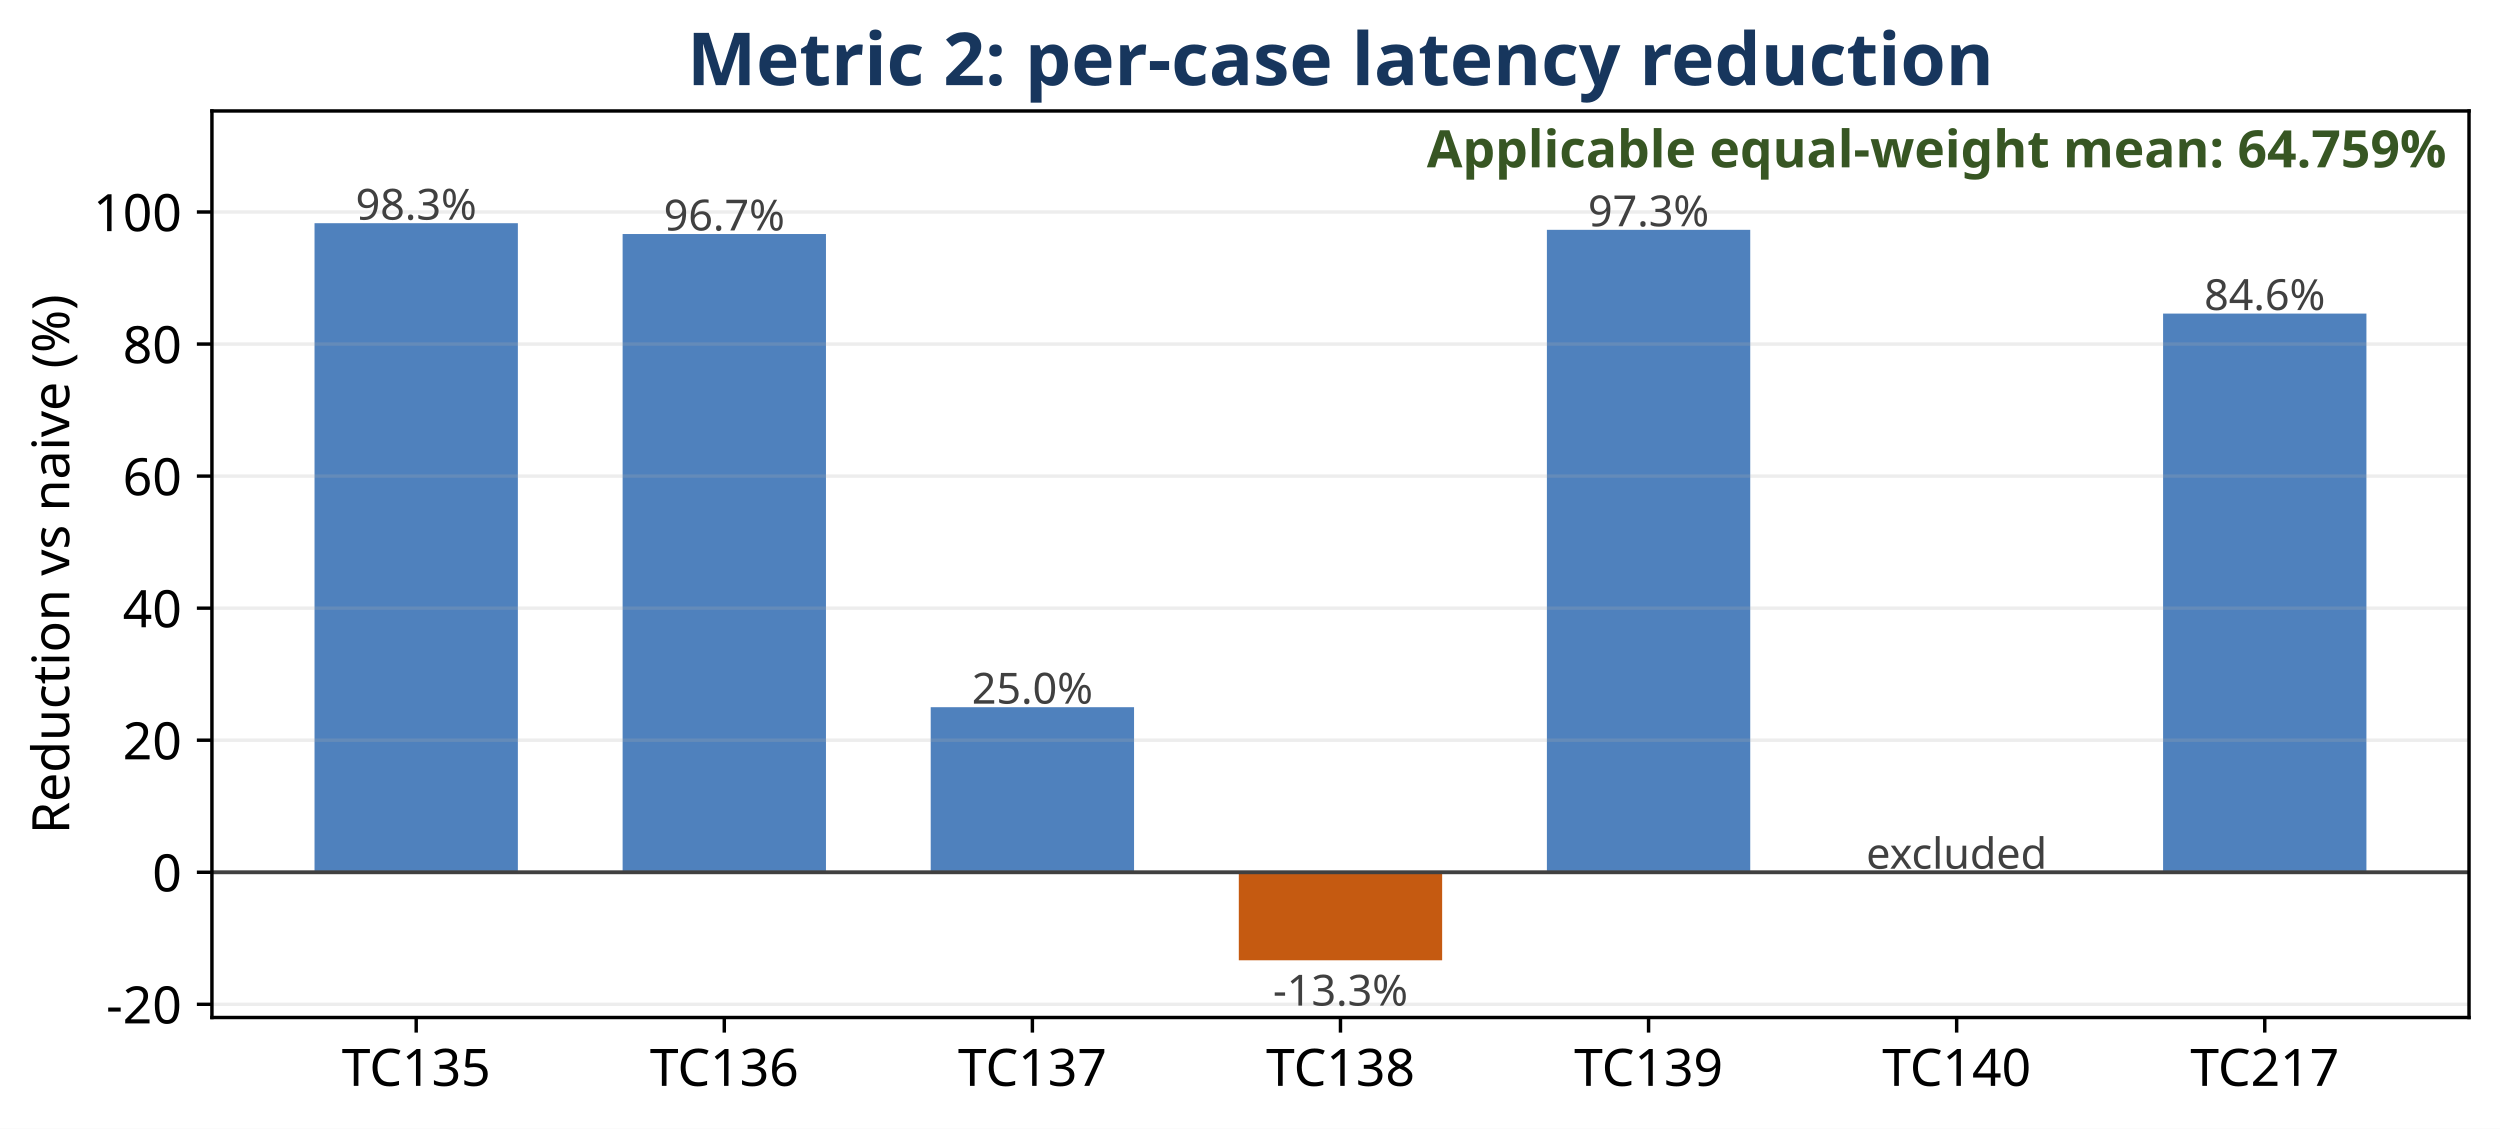
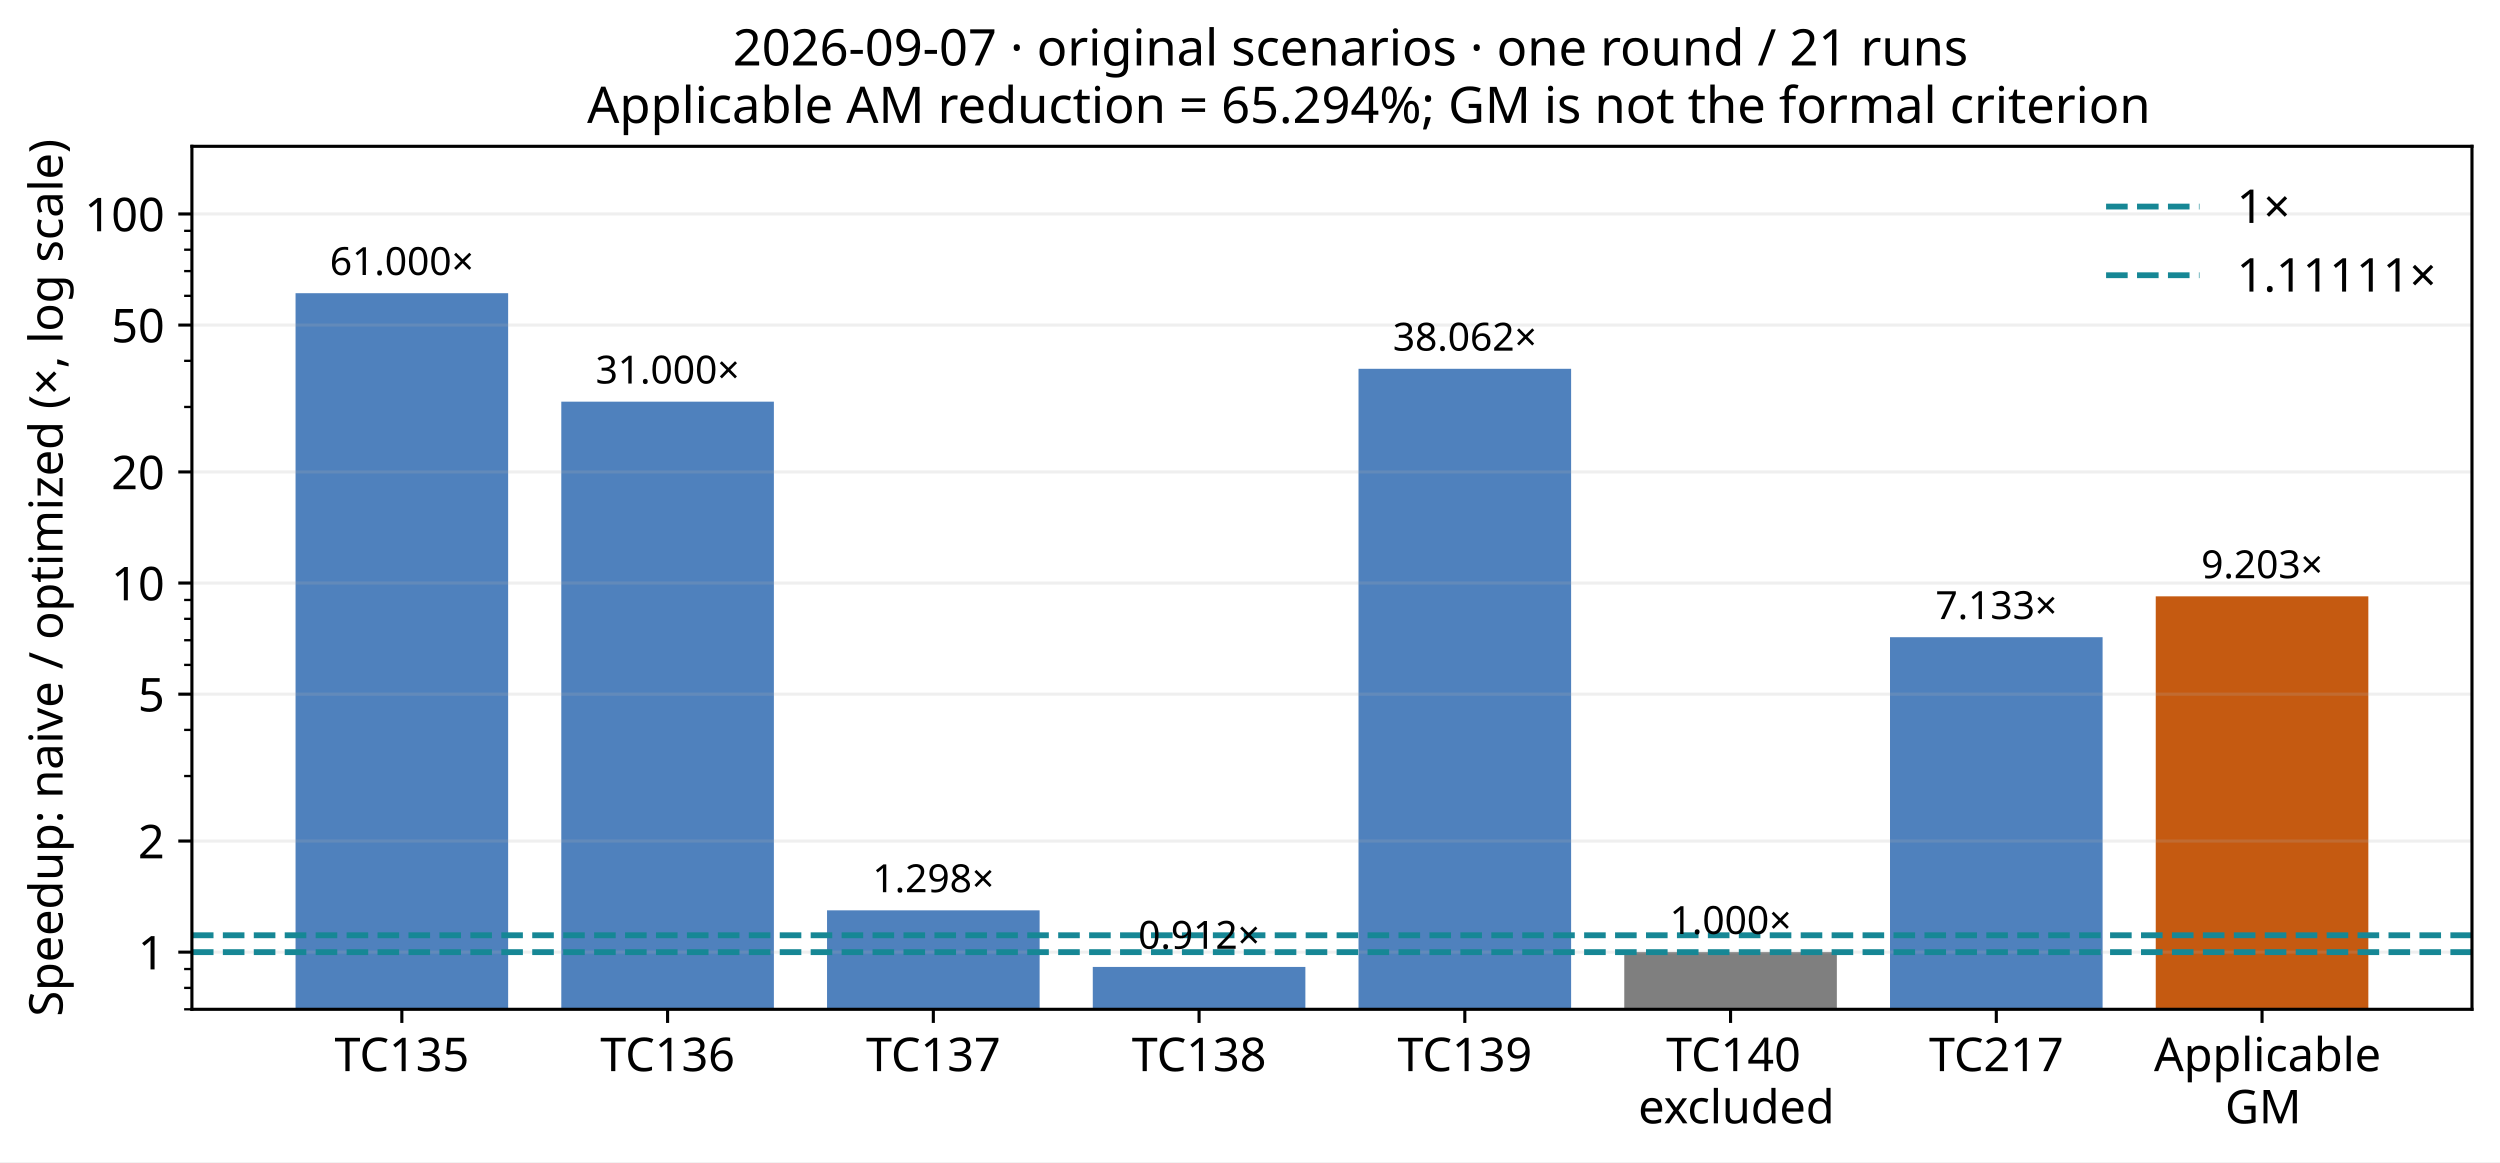
- <svg xmlns="http://www.w3.org/2000/svg" xmlns:xlink="http://www.w3.org/1999/xlink" width="580.97pt" height="262.301pt" viewBox="0 0 580.97 262.301" version="1.1">
+ <svg xmlns="http://www.w3.org/2000/svg" xmlns:xlink="http://www.w3.org/1999/xlink" width="642.414pt" height="298.622pt" viewBox="0 0 642.414 298.622" version="1.1">
  <defs>
    <style type="text/css">*{stroke-linejoin: round; stroke-linecap: butt}</style>
  </defs>
  <g id="figure_1">
    <g id="patch_1">
-       <path d="M 0 262.301 L 580.97 262.301 L 580.97 0 L 0 0 z " style="fill: #ffffff" />
+       <path d="M 0 298.622 L 642.414 298.622 L 642.414 0 L 0 0 z " style="fill: #ffffff" />
    </g>
    <g id="axes_1">
      <g id="patch_2">
-         <path d="M 49.25 236.457 L 573.77 236.457 L 573.77 25.785 L 49.25 25.785 z " style="fill: #ffffff" />
+         <path d="M 49.314 259.358 L 635.214 259.358 L 635.214 37.598 L 49.314 37.598 z " style="fill: #ffffff" />
      </g>
      <g id="patch_3">
-         <path d="M 73.092 202.702 L 120.346 202.702 L 120.346 51.869 L 73.092 51.869 z " clip-path="url(#pc2efe2b9a1)" style="fill: #4f81bd" />
+         <path d="M 75.946 95087.996 L 130.575 95087.996 L 130.575 75.34 L 75.946 75.34 z " clip-path="url(#pf7b9c83567)" style="fill: #4f81bd" />
      </g>
      <g id="patch_4">
-         <path d="M 144.689 202.702 L 191.943 202.702 L 191.943 54.383 L 144.689 54.383 z " clip-path="url(#pc2efe2b9a1)" style="fill: #4f81bd" />
+         <path d="M 144.232 95087.996 L 198.862 95087.996 L 198.862 103.221 L 144.232 103.221 z " clip-path="url(#pf7b9c83567)" style="fill: #4f81bd" />
      </g>
      <g id="patch_5">
-         <path d="M 216.286 202.702 L 263.54 202.702 L 263.54 164.344 L 216.286 164.344 z " clip-path="url(#pc2efe2b9a1)" style="fill: #4f81bd" />
+         <path d="M 212.519 95087.996 L 267.148 95087.996 L 267.148 233.927 L 212.519 233.927 z " clip-path="url(#pf7b9c83567)" style="fill: #4f81bd" />
      </g>
      <g id="patch_6">
-         <path d="M 287.883 202.702 L 335.137 202.702 L 335.137 223.16 L 287.883 223.16 z " clip-path="url(#pc2efe2b9a1)" style="fill: #c55a11" />
+         <path d="M 280.806 95087.996 L 335.435 95087.996 L 335.435 248.471 L 280.806 248.471 z " clip-path="url(#pf7b9c83567)" style="fill: #4f81bd" />
      </g>
      <g id="patch_7">
-         <path d="M 359.48 202.702 L 406.734 202.702 L 406.734 53.408 L 359.48 53.408 z " clip-path="url(#pc2efe2b9a1)" style="fill: #4f81bd" />
+         <path d="M 349.092 95087.996 L 403.722 95087.996 L 403.722 94.767 L 349.092 94.767 z " clip-path="url(#pf7b9c83567)" style="fill: #4f81bd" />
      </g>
      <g id="patch_8">
-         <path d="M 431.077 202.702 L 478.331 202.702 L 478.331 202.702 L 431.077 202.702 z " clip-path="url(#pc2efe2b9a1)" style="fill: #7f7f7f" />
+         <path d="M 417.379 95087.996 L 472.009 95087.996 L 472.009 244.666 L 417.379 244.666 z " clip-path="url(#pf7b9c83567)" style="fill: #7f7f7f" />
      </g>
      <g id="patch_9">
-         <path d="M 502.674 202.702 L 549.928 202.702 L 549.928 72.874 L 502.674 72.874 z " clip-path="url(#pc2efe2b9a1)" style="fill: #4f81bd" />
+         <path d="M 485.666 95087.996 L 540.295 95087.996 L 540.295 163.737 L 485.666 163.737 z " clip-path="url(#pf7b9c83567)" style="fill: #4f81bd" />
+       </g>
+       <g id="patch_10">
+         <path d="M 553.953 95087.996 L 608.582 95087.996 L 608.582 153.244 L 553.953 153.244 z " clip-path="url(#pf7b9c83567)" style="fill: #c55a11" />
      </g>
      <g id="matplotlib.axis_1">
        <g id="xtick_1">
          <g id="line2d_1">
            <defs>
              <path id="m8af672e390" d="M 0 0 L 0 3.5 " style="stroke: #000000; stroke-width: 0.8" />
            </defs>
            <g>
-               <use xlink:href="#m8af672e390" x="96.719" y="236.457" style="stroke: #000000; stroke-width: 0.8" />
+               <use xlink:href="#m8af672e390" x="103.26" y="259.358" style="stroke: #000000; stroke-width: 0.8" />
            </g>
          </g>
          <g id="text_1">
-             <text style="font: 12px 'Microsoft YaHei'; text-anchor: middle" x="96.719" y="252.341" transform="rotate(-0 96.71885 252.3411)">TC135</text>
+             <text style="font: 12px 'Microsoft YaHei'; text-anchor: middle" x="103.26" y="275.241" transform="rotate(-0 103.2603 275.2415)">TC135</text>
          </g>
        </g>
        <g id="xtick_2">
          <g id="line2d_2">
            <g>
-               <use xlink:href="#m8af672e390" x="168.316" y="236.457" style="stroke: #000000; stroke-width: 0.8" />
+               <use xlink:href="#m8af672e390" x="171.547" y="259.358" style="stroke: #000000; stroke-width: 0.8" />
            </g>
          </g>
          <g id="text_2">
-             <text style="font: 12px 'Microsoft YaHei'; text-anchor: middle" x="168.316" y="252.341" transform="rotate(-0 168.3159 252.3411)">TC136</text>
+             <text style="font: 12px 'Microsoft YaHei'; text-anchor: middle" x="171.547" y="275.241" transform="rotate(-0 171.547 275.2415)">TC136</text>
          </g>
        </g>
        <g id="xtick_3">
          <g id="line2d_3">
            <g>
-               <use xlink:href="#m8af672e390" x="239.913" y="236.457" style="stroke: #000000; stroke-width: 0.8" />
+               <use xlink:href="#m8af672e390" x="239.834" y="259.358" style="stroke: #000000; stroke-width: 0.8" />
            </g>
          </g>
          <g id="text_3">
-             <text style="font: 12px 'Microsoft YaHei'; text-anchor: middle" x="239.913" y="252.341" transform="rotate(-0 239.9129 252.3411)">TC137</text>
+             <text style="font: 12px 'Microsoft YaHei'; text-anchor: middle" x="239.834" y="275.241" transform="rotate(-0 239.8337 275.2415)">TC137</text>
          </g>
        </g>
        <g id="xtick_4">
          <g id="line2d_4">
            <g>
-               <use xlink:href="#m8af672e390" x="311.51" y="236.457" style="stroke: #000000; stroke-width: 0.8" />
+               <use xlink:href="#m8af672e390" x="308.12" y="259.358" style="stroke: #000000; stroke-width: 0.8" />
            </g>
          </g>
          <g id="text_4">
-             <text style="font: 12px 'Microsoft YaHei'; text-anchor: middle" x="311.51" y="252.341" transform="rotate(-0 311.51 252.3411)">TC138</text>
+             <text style="font: 12px 'Microsoft YaHei'; text-anchor: middle" x="308.12" y="275.241" transform="rotate(-0 308.1204 275.2415)">TC138</text>
          </g>
        </g>
        <g id="xtick_5">
          <g id="line2d_5">
            <g>
-               <use xlink:href="#m8af672e390" x="383.107" y="236.457" style="stroke: #000000; stroke-width: 0.8" />
+               <use xlink:href="#m8af672e390" x="376.407" y="259.358" style="stroke: #000000; stroke-width: 0.8" />
            </g>
          </g>
          <g id="text_5">
-             <text style="font: 12px 'Microsoft YaHei'; text-anchor: middle" x="383.107" y="252.341" transform="rotate(-0 383.1071 252.3411)">TC139</text>
+             <text style="font: 12px 'Microsoft YaHei'; text-anchor: middle" x="376.407" y="275.241" transform="rotate(-0 376.4071 275.2415)">TC139</text>
          </g>
        </g>
        <g id="xtick_6">
          <g id="line2d_6">
            <g>
-               <use xlink:href="#m8af672e390" x="454.704" y="236.457" style="stroke: #000000; stroke-width: 0.8" />
+               <use xlink:href="#m8af672e390" x="444.694" y="259.358" style="stroke: #000000; stroke-width: 0.8" />
            </g>
          </g>
          <g id="text_6">
-             <text style="font: 12px 'Microsoft YaHei'; text-anchor: middle" x="454.704" y="252.341" transform="rotate(-0 454.7041 252.3411)">TC140</text>
+             <text style="font: 12px 'Microsoft YaHei'" transform="translate(428.1319 275.2415)">TC140</text>
+             <text style="font: 12px 'Microsoft YaHei'" transform="translate(420.9769 288.662)">excluded</text>
          </g>
        </g>
        <g id="xtick_7">
          <g id="line2d_7">
            <g>
-               <use xlink:href="#m8af672e390" x="526.301" y="236.457" style="stroke: #000000; stroke-width: 0.8" />
+               <use xlink:href="#m8af672e390" x="512.981" y="259.358" style="stroke: #000000; stroke-width: 0.8" />
            </g>
          </g>
          <g id="text_7">
-             <text style="font: 12px 'Microsoft YaHei'; text-anchor: middle" x="526.301" y="252.341" transform="rotate(-0 526.3012 252.3411)">TC217</text>
+             <text style="font: 12px 'Microsoft YaHei'; text-anchor: middle" x="512.981" y="275.241" transform="rotate(-0 512.9805 275.2415)">TC217</text>
+           </g>
+         </g>
+         <g id="xtick_8">
+           <g id="line2d_8">
+             <g>
+               <use xlink:href="#m8af672e390" x="581.267" y="259.358" style="stroke: #000000; stroke-width: 0.8" />
+             </g>
+           </g>
+           <g id="text_8">
+             <text style="font: 12px 'Microsoft YaHei'" transform="translate(553.4929 275.2415)">Applicable</text>
+             <text style="font: 12px 'Microsoft YaHei'" transform="translate(571.7629 288.662)">GM</text>
          </g>
        </g>
      </g>
      <g id="matplotlib.axis_2">
        <g id="ytick_1">
-           <g id="line2d_8">
-             <path d="M 49.25 233.389 L 573.77 233.389 " clip-path="url(#pc2efe2b9a1)" style="fill: none; stroke: #b0b0b0; stroke-opacity: 0.22; stroke-width: 0.8; stroke-linecap: square" />
-           </g>
          <g id="line2d_9">
+             <path d="M 49.314 244.666 L 635.214 244.666 " clip-path="url(#pf7b9c83567)" style="fill: none; stroke: #b0b0b0; stroke-opacity: 0.2; stroke-width: 0.8; stroke-linecap: square" />
+           </g>
+           <g id="line2d_10">
            <defs>
              <path id="mcc2cfc7c0e" d="M 0 0 L -3.5 0 " style="stroke: #000000; stroke-width: 0.8" />
            </defs>
            <g>
-               <use xlink:href="#mcc2cfc7c0e" x="49.25" y="233.389" style="stroke: #000000; stroke-width: 0.8" />
-             </g>
-           </g>
-           <g id="text_8">
-             <text style="font: 12px 'Microsoft YaHei'; text-anchor: end" x="42.25" y="237.831" transform="rotate(-0 42.25 237.8305)">-20</text>
+               <use xlink:href="#mcc2cfc7c0e" x="49.314" y="244.666" style="stroke: #000000; stroke-width: 0.8" />
+             </g>
+           </g>
+           <g id="text_9">
+             <text style="font: 12px 'Microsoft YaHei'; text-anchor: end" x="42.314" y="249.108" transform="rotate(-0 42.31375 249.1082)">1</text>
          </g>
        </g>
        <g id="ytick_2">
-           <g id="line2d_10">
-             <path d="M 49.25 202.702 L 573.77 202.702 " clip-path="url(#pc2efe2b9a1)" style="fill: none; stroke: #b0b0b0; stroke-opacity: 0.22; stroke-width: 0.8; stroke-linecap: square" />
-           </g>
          <g id="line2d_11">
-             <g>
-               <use xlink:href="#mcc2cfc7c0e" x="49.25" y="202.702" style="stroke: #000000; stroke-width: 0.8" />
-             </g>
-           </g>
-           <g id="text_9">
-             <text style="font: 12px 'Microsoft YaHei'; text-anchor: end" x="42.25" y="207.144" transform="rotate(-0 42.25 207.1438)">0</text>
+             <path d="M 49.314 216.116 L 635.214 216.116 " clip-path="url(#pf7b9c83567)" style="fill: none; stroke: #b0b0b0; stroke-opacity: 0.2; stroke-width: 0.8; stroke-linecap: square" />
+           </g>
+           <g id="line2d_12">
+             <g>
+               <use xlink:href="#mcc2cfc7c0e" x="49.314" y="216.116" style="stroke: #000000; stroke-width: 0.8" />
+             </g>
+           </g>
+           <g id="text_10">
+             <text style="font: 12px 'Microsoft YaHei'; text-anchor: end" x="42.314" y="220.558" transform="rotate(-0 42.31375 220.5575)">2</text>
          </g>
        </g>
        <g id="ytick_3">
-           <g id="line2d_12">
-             <path d="M 49.25 172.015 L 573.77 172.015 " clip-path="url(#pc2efe2b9a1)" style="fill: none; stroke: #b0b0b0; stroke-opacity: 0.22; stroke-width: 0.8; stroke-linecap: square" />
-           </g>
          <g id="line2d_13">
-             <g>
-               <use xlink:href="#mcc2cfc7c0e" x="49.25" y="172.015" style="stroke: #000000; stroke-width: 0.8" />
-             </g>
-           </g>
-           <g id="text_10">
-             <text style="font: 12px 'Microsoft YaHei'; text-anchor: end" x="42.25" y="176.457" transform="rotate(-0 42.25 176.4571)">20</text>
+             <path d="M 49.314 178.374 L 635.214 178.374 " clip-path="url(#pf7b9c83567)" style="fill: none; stroke: #b0b0b0; stroke-opacity: 0.2; stroke-width: 0.8; stroke-linecap: square" />
+           </g>
+           <g id="line2d_14">
+             <g>
+               <use xlink:href="#mcc2cfc7c0e" x="49.314" y="178.374" style="stroke: #000000; stroke-width: 0.8" />
+             </g>
+           </g>
+           <g id="text_11">
+             <text style="font: 12px 'Microsoft YaHei'; text-anchor: end" x="42.314" y="182.816" transform="rotate(-0 42.31375 182.8156)">5</text>
          </g>
        </g>
        <g id="ytick_4">
-           <g id="line2d_14">
-             <path d="M 49.25 141.329 L 573.77 141.329 " clip-path="url(#pc2efe2b9a1)" style="fill: none; stroke: #b0b0b0; stroke-opacity: 0.22; stroke-width: 0.8; stroke-linecap: square" />
-           </g>
          <g id="line2d_15">
-             <g>
-               <use xlink:href="#mcc2cfc7c0e" x="49.25" y="141.329" style="stroke: #000000; stroke-width: 0.8" />
-             </g>
-           </g>
-           <g id="text_11">
-             <text style="font: 12px 'Microsoft YaHei'; text-anchor: end" x="42.25" y="145.77" transform="rotate(-0 42.25 145.7704)">40</text>
+             <path d="M 49.314 149.823 L 635.214 149.823 " clip-path="url(#pf7b9c83567)" style="fill: none; stroke: #b0b0b0; stroke-opacity: 0.2; stroke-width: 0.8; stroke-linecap: square" />
+           </g>
+           <g id="line2d_16">
+             <g>
+               <use xlink:href="#mcc2cfc7c0e" x="49.314" y="149.823" style="stroke: #000000; stroke-width: 0.8" />
+             </g>
+           </g>
+           <g id="text_12">
+             <text style="font: 12px 'Microsoft YaHei'; text-anchor: end" x="42.314" y="154.265" transform="rotate(-0 42.31375 154.2649)">10</text>
          </g>
        </g>
        <g id="ytick_5">
-           <g id="line2d_16">
-             <path d="M 49.25 110.642 L 573.77 110.642 " clip-path="url(#pc2efe2b9a1)" style="fill: none; stroke: #b0b0b0; stroke-opacity: 0.22; stroke-width: 0.8; stroke-linecap: square" />
-           </g>
          <g id="line2d_17">
-             <g>
-               <use xlink:href="#mcc2cfc7c0e" x="49.25" y="110.642" style="stroke: #000000; stroke-width: 0.8" />
-             </g>
-           </g>
-           <g id="text_12">
-             <text style="font: 12px 'Microsoft YaHei'; text-anchor: end" x="42.25" y="115.084" transform="rotate(-0 42.25 115.0837)">60</text>
+             <path d="M 49.314 121.272 L 635.214 121.272 " clip-path="url(#pf7b9c83567)" style="fill: none; stroke: #b0b0b0; stroke-opacity: 0.2; stroke-width: 0.8; stroke-linecap: square" />
+           </g>
+           <g id="line2d_18">
+             <g>
+               <use xlink:href="#mcc2cfc7c0e" x="49.314" y="121.272" style="stroke: #000000; stroke-width: 0.8" />
+             </g>
+           </g>
+           <g id="text_13">
+             <text style="font: 12px 'Microsoft YaHei'; text-anchor: end" x="42.314" y="125.714" transform="rotate(-0 42.31375 125.7142)">20</text>
          </g>
        </g>
        <g id="ytick_6">
-           <g id="line2d_18">
-             <path d="M 49.25 79.955 L 573.77 79.955 " clip-path="url(#pc2efe2b9a1)" style="fill: none; stroke: #b0b0b0; stroke-opacity: 0.22; stroke-width: 0.8; stroke-linecap: square" />
-           </g>
          <g id="line2d_19">
-             <g>
-               <use xlink:href="#mcc2cfc7c0e" x="49.25" y="79.955" style="stroke: #000000; stroke-width: 0.8" />
-             </g>
-           </g>
-           <g id="text_13">
-             <text style="font: 12px 'Microsoft YaHei'; text-anchor: end" x="42.25" y="84.397" transform="rotate(-0 42.25 84.39701)">80</text>
+             <path d="M 49.314 83.53 L 635.214 83.53 " clip-path="url(#pf7b9c83567)" style="fill: none; stroke: #b0b0b0; stroke-opacity: 0.2; stroke-width: 0.8; stroke-linecap: square" />
+           </g>
+           <g id="line2d_20">
+             <g>
+               <use xlink:href="#mcc2cfc7c0e" x="49.314" y="83.53" style="stroke: #000000; stroke-width: 0.8" />
+             </g>
+           </g>
+           <g id="text_14">
+             <text style="font: 12px 'Microsoft YaHei'; text-anchor: end" x="42.314" y="87.972" transform="rotate(-0 42.31375 87.97223)">50</text>
          </g>
        </g>
        <g id="ytick_7">
-           <g id="line2d_20">
-             <path d="M 49.25 49.268 L 573.77 49.268 " clip-path="url(#pc2efe2b9a1)" style="fill: none; stroke: #b0b0b0; stroke-opacity: 0.22; stroke-width: 0.8; stroke-linecap: square" />
-           </g>
          <g id="line2d_21">
-             <g>
-               <use xlink:href="#mcc2cfc7c0e" x="49.25" y="49.268" style="stroke: #000000; stroke-width: 0.8" />
-             </g>
-           </g>
-           <g id="text_14">
-             <text style="font: 12px 'Microsoft YaHei'; text-anchor: end" x="42.25" y="53.71" transform="rotate(-0 42.25 53.71032)">100</text>
-           </g>
-         </g>
-         <g id="text_15">
-           <text style="font: 12px 'Microsoft YaHei'; text-anchor: middle" x="16.084" y="131.121" transform="rotate(-90 16.08375 131.1213)">Reduction vs naive (%)</text>
-         </g>
-       </g>
-       <g id="line2d_22">
-         <path d="M 49.25 202.702 L 573.77 202.702 " clip-path="url(#pc2efe2b9a1)" style="fill: none; stroke: #404040; stroke-width: 0.9; stroke-linecap: square" />
-       </g>
-       <g id="patch_10">
-         <path d="M 49.25 236.457 L 49.25 25.785 " style="fill: none; stroke: #000000; stroke-width: 0.8; stroke-linejoin: miter; stroke-linecap: square" />
+             <path d="M 49.314 54.98 L 635.214 54.98 " clip-path="url(#pf7b9c83567)" style="fill: none; stroke: #b0b0b0; stroke-opacity: 0.2; stroke-width: 0.8; stroke-linecap: square" />
+           </g>
+           <g id="line2d_22">
+             <g>
+               <use xlink:href="#mcc2cfc7c0e" x="49.314" y="54.98" style="stroke: #000000; stroke-width: 0.8" />
+             </g>
+           </g>
+           <g id="text_15">
+             <text style="font: 12px 'Microsoft YaHei'; text-anchor: end" x="42.314" y="59.422" transform="rotate(-0 42.31375 59.42155)">100</text>
+           </g>
+         </g>
+         <g id="ytick_8">
+           <g id="line2d_23">
+             <defs>
+               <path id="mc5f787b4e0" d="M 0 0 L -2 0 " style="stroke: #000000; stroke-width: 0.6" />
+             </defs>
+             <g>
+               <use xlink:href="#mc5f787b4e0" x="49.314" y="259.358" style="stroke: #000000; stroke-width: 0.6" />
+             </g>
+           </g>
+         </g>
+         <g id="ytick_9">
+           <g id="line2d_24">
+             <g>
+               <use xlink:href="#mc5f787b4e0" x="49.314" y="253.858" style="stroke: #000000; stroke-width: 0.6" />
+             </g>
+           </g>
+         </g>
+         <g id="ytick_10">
+           <g id="line2d_25">
+             <g>
+               <use xlink:href="#mc5f787b4e0" x="49.314" y="249.006" style="stroke: #000000; stroke-width: 0.6" />
+             </g>
+           </g>
+         </g>
+         <g id="ytick_11">
+           <g id="line2d_26">
+             <g>
+               <use xlink:href="#mc5f787b4e0" x="49.314" y="199.415" style="stroke: #000000; stroke-width: 0.6" />
+             </g>
+           </g>
+         </g>
+         <g id="ytick_12">
+           <g id="line2d_27">
+             <g>
+               <use xlink:href="#mc5f787b4e0" x="49.314" y="187.565" style="stroke: #000000; stroke-width: 0.6" />
+             </g>
+           </g>
+         </g>
+         <g id="ytick_13">
+           <g id="line2d_28">
+             <g>
+               <use xlink:href="#mc5f787b4e0" x="49.314" y="170.864" style="stroke: #000000; stroke-width: 0.6" />
+             </g>
+           </g>
+         </g>
+         <g id="ytick_14">
+           <g id="line2d_29">
+             <g>
+               <use xlink:href="#mc5f787b4e0" x="49.314" y="164.514" style="stroke: #000000; stroke-width: 0.6" />
+             </g>
+           </g>
+         </g>
+         <g id="ytick_15">
+           <g id="line2d_30">
+             <g>
+               <use xlink:href="#mc5f787b4e0" x="49.314" y="159.014" style="stroke: #000000; stroke-width: 0.6" />
+             </g>
+           </g>
+         </g>
+         <g id="ytick_16">
+           <g id="line2d_31">
+             <g>
+               <use xlink:href="#mc5f787b4e0" x="49.314" y="154.163" style="stroke: #000000; stroke-width: 0.6" />
+             </g>
+           </g>
+         </g>
+         <g id="ytick_17">
+           <g id="line2d_32">
+             <g>
+               <use xlink:href="#mc5f787b4e0" x="49.314" y="104.571" style="stroke: #000000; stroke-width: 0.6" />
+             </g>
+           </g>
+         </g>
+         <g id="ytick_18">
+           <g id="line2d_33">
+             <g>
+               <use xlink:href="#mc5f787b4e0" x="49.314" y="92.722" style="stroke: #000000; stroke-width: 0.6" />
+             </g>
+           </g>
+         </g>
+         <g id="ytick_19">
+           <g id="line2d_34">
+             <g>
+               <use xlink:href="#mc5f787b4e0" x="49.314" y="76.021" style="stroke: #000000; stroke-width: 0.6" />
+             </g>
+           </g>
+         </g>
+         <g id="ytick_20">
+           <g id="line2d_35">
+             <g>
+               <use xlink:href="#mc5f787b4e0" x="49.314" y="69.671" style="stroke: #000000; stroke-width: 0.6" />
+             </g>
+           </g>
+         </g>
+         <g id="ytick_21">
+           <g id="line2d_36">
+             <g>
+               <use xlink:href="#mc5f787b4e0" x="49.314" y="64.171" style="stroke: #000000; stroke-width: 0.6" />
+             </g>
+           </g>
+         </g>
+         <g id="ytick_22">
+           <g id="line2d_37">
+             <g>
+               <use xlink:href="#mc5f787b4e0" x="49.314" y="59.319" style="stroke: #000000; stroke-width: 0.6" />
+             </g>
+           </g>
+         </g>
+         <g id="text_16">
+           <text style="font: 12px 'Microsoft YaHei'; text-anchor: middle" x="16.084" y="148.478" transform="rotate(-90 16.08375 148.4777)">Speedup: naive / optimized (×, log scale)</text>
+         </g>
+       </g>
+       <g id="line2d_38">
+         <path d="M 49.314 244.666 L 635.214 244.666 " clip-path="url(#pf7b9c83567)" style="fill: none; stroke-dasharray: 5.55,2.4; stroke-dashoffset: 0; stroke: #168795; stroke-width: 1.5" />
+       </g>
+       <g id="line2d_39">
+         <path d="M 49.314 240.327 L 635.214 240.327 " clip-path="url(#pf7b9c83567)" style="fill: none; stroke-dasharray: 5.55,2.4; stroke-dashoffset: 0; stroke: #168795; stroke-width: 1.5" />
      </g>
      <g id="patch_11">
-         <path d="M 573.77 236.457 L 573.77 25.785 " style="fill: none; stroke: #000000; stroke-width: 0.8; stroke-linejoin: miter; stroke-linecap: square" />
+         <path d="M 49.314 259.358 L 49.314 37.598 " style="fill: none; stroke: #000000; stroke-width: 0.8; stroke-linejoin: miter; stroke-linecap: square" />
      </g>
      <g id="patch_12">
-         <path d="M 49.25 236.457 L 573.77 236.457 " style="fill: none; stroke: #000000; stroke-width: 0.8; stroke-linejoin: miter; stroke-linecap: square" />
+         <path d="M 635.214 259.358 L 635.214 37.598 " style="fill: none; stroke: #000000; stroke-width: 0.8; stroke-linejoin: miter; stroke-linecap: square" />
      </g>
      <g id="patch_13">
-         <path d="M 49.25 25.785 L 573.77 25.785 " style="fill: none; stroke: #000000; stroke-width: 0.8; stroke-linejoin: miter; stroke-linecap: square" />
-       </g>
-       <g id="text_16">
-         <text style="fill: #404040; font: 10px 'Microsoft YaHei'; text-anchor: middle" x="96.719" y="51.045" transform="rotate(-0 96.71885 51.04503)">98.3%</text>
+         <path d="M 49.314 259.358 L 635.214 259.358 " style="fill: none; stroke: #000000; stroke-width: 0.8; stroke-linejoin: miter; stroke-linecap: square" />
+       </g>
+       <g id="patch_14">
+         <path d="M 49.314 37.598 L 635.214 37.598 " style="fill: none; stroke: #000000; stroke-width: 0.8; stroke-linejoin: miter; stroke-linecap: square" />
      </g>
      <g id="text_17">
-         <text style="fill: #404040; font: 10px 'Microsoft YaHei'; text-anchor: middle" x="168.316" y="53.559" transform="rotate(-0 168.3159 53.55892)">96.7%</text>
+         <text style="font: 10px 'Microsoft YaHei'; text-anchor: middle" x="103.26" y="70.672" transform="rotate(-0 103.2603 70.6717)">61.000×</text>
      </g>
      <g id="text_18">
-         <text style="fill: #404040; font: 10px 'Microsoft YaHei'; text-anchor: middle" x="239.913" y="163.52" transform="rotate(-0 239.9129 163.5196)">25.0%</text>
+         <text style="font: 10px 'Microsoft YaHei'; text-anchor: middle" x="171.547" y="98.553" transform="rotate(-0 171.547 98.55262)">31.000×</text>
      </g>
      <g id="text_19">
-         <text style="fill: #404040; font: 10px 'Microsoft YaHei'; text-anchor: middle" x="311.51" y="233.69" transform="rotate(-0 311.51 233.6898)">-13.3%</text>
+         <text style="font: 10px 'Microsoft YaHei'; text-anchor: middle" x="239.834" y="229.259" transform="rotate(-0 239.8337 229.259)">1.298×</text>
      </g>
      <g id="text_20">
-         <text style="fill: #404040; font: 10px 'Microsoft YaHei'; text-anchor: middle" x="383.107" y="52.584" transform="rotate(-0 383.1071 52.58432)">97.3%</text>
+         <text style="font: 10px 'Microsoft YaHei'; text-anchor: middle" x="308.12" y="243.803" transform="rotate(-0 308.1204 243.8032)">0.912×</text>
      </g>
      <g id="text_21">
-         <text style="fill: #404040; font: 10px 'Microsoft YaHei'; text-anchor: middle" x="454.704" y="201.878" transform="rotate(-0 454.7041 201.878)">excluded</text>
+         <text style="font: 10px 'Microsoft YaHei'; text-anchor: middle" x="376.407" y="90.099" transform="rotate(-0 376.4071 90.0987)">38.062×</text>
      </g>
      <g id="text_22">
-         <text style="fill: #404040; font: 10px 'Microsoft YaHei'; text-anchor: middle" x="526.301" y="72.05" transform="rotate(-0 526.3012 72.04962)">84.6%</text>
+         <text style="font: 10px 'Microsoft YaHei'; text-anchor: middle" x="444.694" y="239.998" transform="rotate(-0 444.6938 239.9983)">1.000×</text>
      </g>
      <g id="text_23">
-         <text style="fill: #375623; font: 700 12px 'Microsoft YaHei'; text-anchor: end" x="568.525" y="38.883" transform="rotate(-0 568.5248 38.8825)">Applicable equal-weight mean: 64.759%</text>
+         <text style="font: 10px 'Microsoft YaHei'; text-anchor: middle" x="512.981" y="159.069" transform="rotate(-0 512.9805 159.0692)">7.133×</text>
      </g>
      <g id="text_24">
-         <text style="fill: #17365d; font: 700 17px 'Microsoft YaHei'; text-anchor: middle" x="311.51" y="19.785" transform="rotate(-0 311.51 19.78531)">Metric 2: per-case latency reduction</text>
+         <text style="font: 10px 'Microsoft YaHei'; text-anchor: middle" x="581.267" y="148.576" transform="rotate(-0 581.2672 148.5757)">9.203×</text>
+       </g>
+       <g id="text_25">
+         <text style="font: 13px 'Microsoft YaHei'" transform="translate(188.3041 16.82406)">2026-09-07 · original scenarios · one round / 21 runs</text>
+         <text style="font: 13px 'Microsoft YaHei'" transform="translate(150.8621 31.59775)">Applicable AM reduction = 65.294%; GM is not the formal criterion</text>
+       </g>
+       <g id="legend_1">
+         <g id="line2d_40">
+           <path d="M 541.19 53.081 L 553.19 53.081 L 565.19 53.081 " style="fill: none; stroke-dasharray: 5.55,2.4; stroke-dashoffset: 0; stroke: #168795; stroke-width: 1.5" />
+         </g>
+         <g id="text_26">
+           <text style="font: 12px 'Microsoft YaHei'; text-anchor: start" x="574.79" y="57.282" transform="rotate(-0 574.79 57.2815)">1×</text>
+         </g>
+         <g id="line2d_41">
+           <path d="M 541.19 70.725 L 553.19 70.725 L 565.19 70.725 " style="fill: none; stroke-dasharray: 5.55,2.4; stroke-dashoffset: 0; stroke: #168795; stroke-width: 1.5" />
+         </g>
+         <g id="text_27">
+           <text style="font: 12px 'Microsoft YaHei'; text-anchor: start" x="574.79" y="74.925" transform="rotate(-0 574.79 74.92525)">1.11111×</text>
+         </g>
      </g>
    </g>
  </g>
  <defs>
-     <clipPath id="pc2efe2b9a1">
-       <rect x="49.25" y="25.785" width="524.52" height="210.672" />
+     <clipPath id="pf7b9c83567">
+       <rect x="49.314" y="37.598" width="585.9" height="221.76" />
    </clipPath>
  </defs>
</svg>
